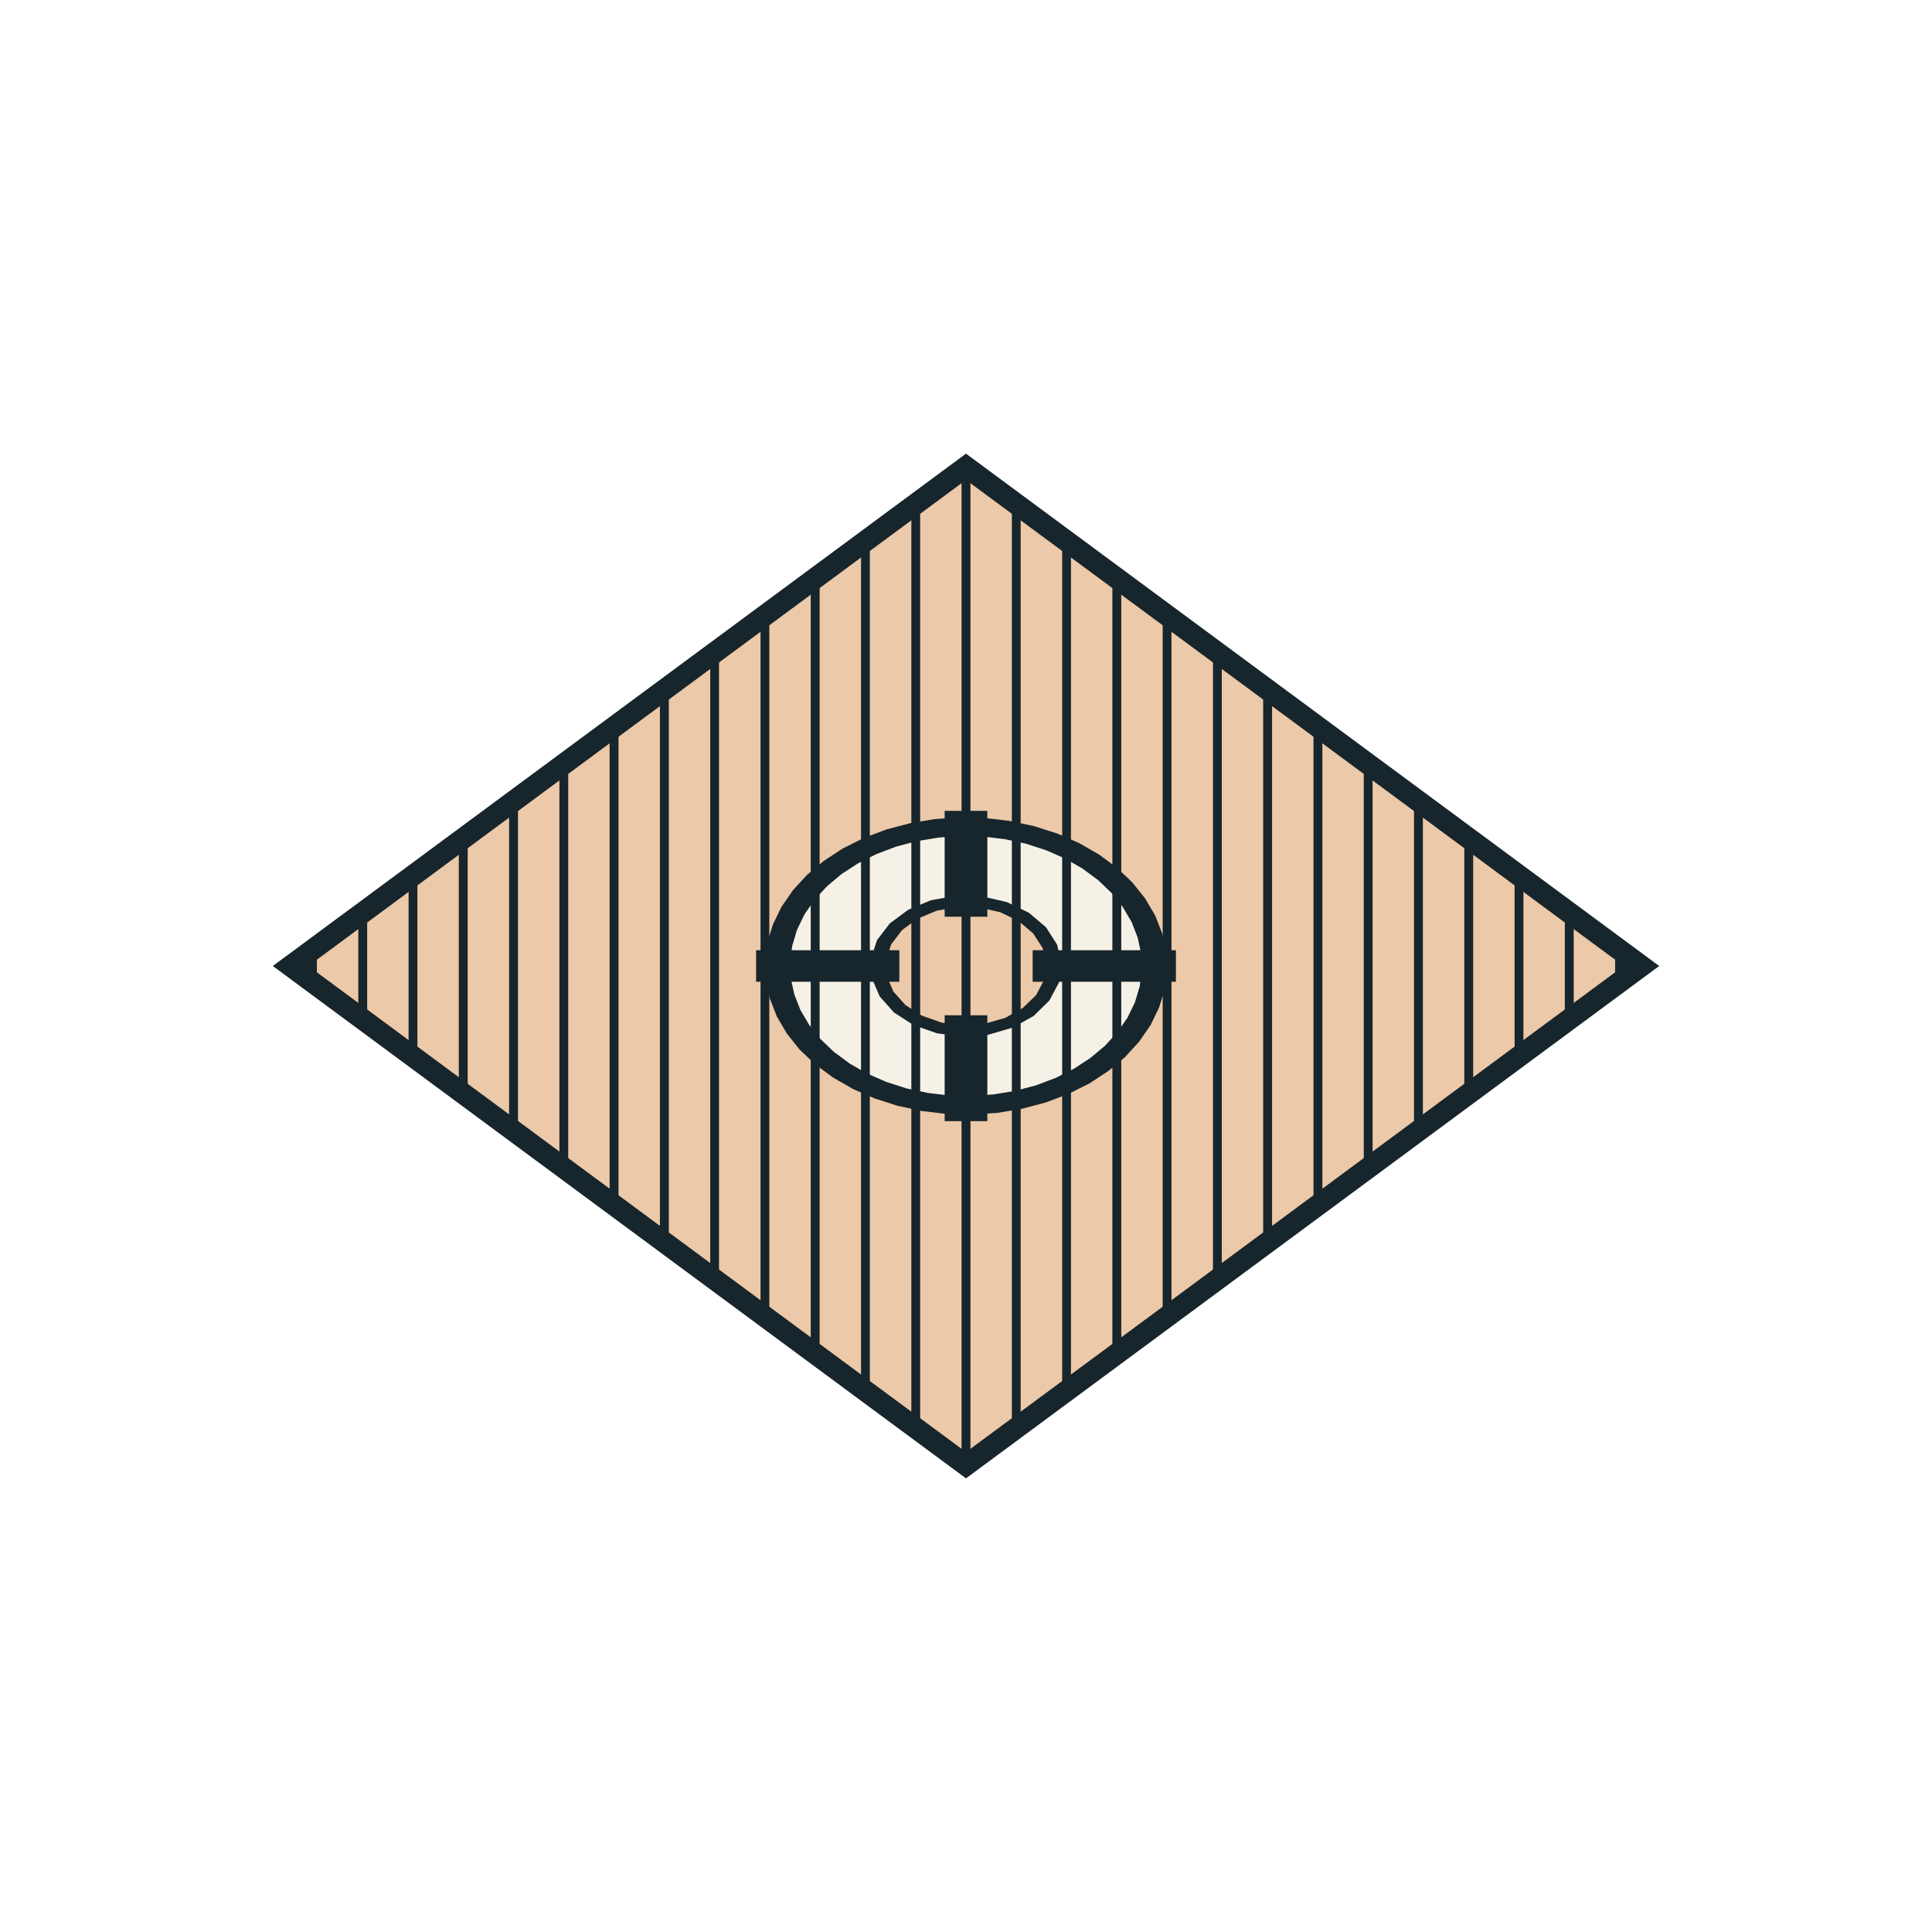
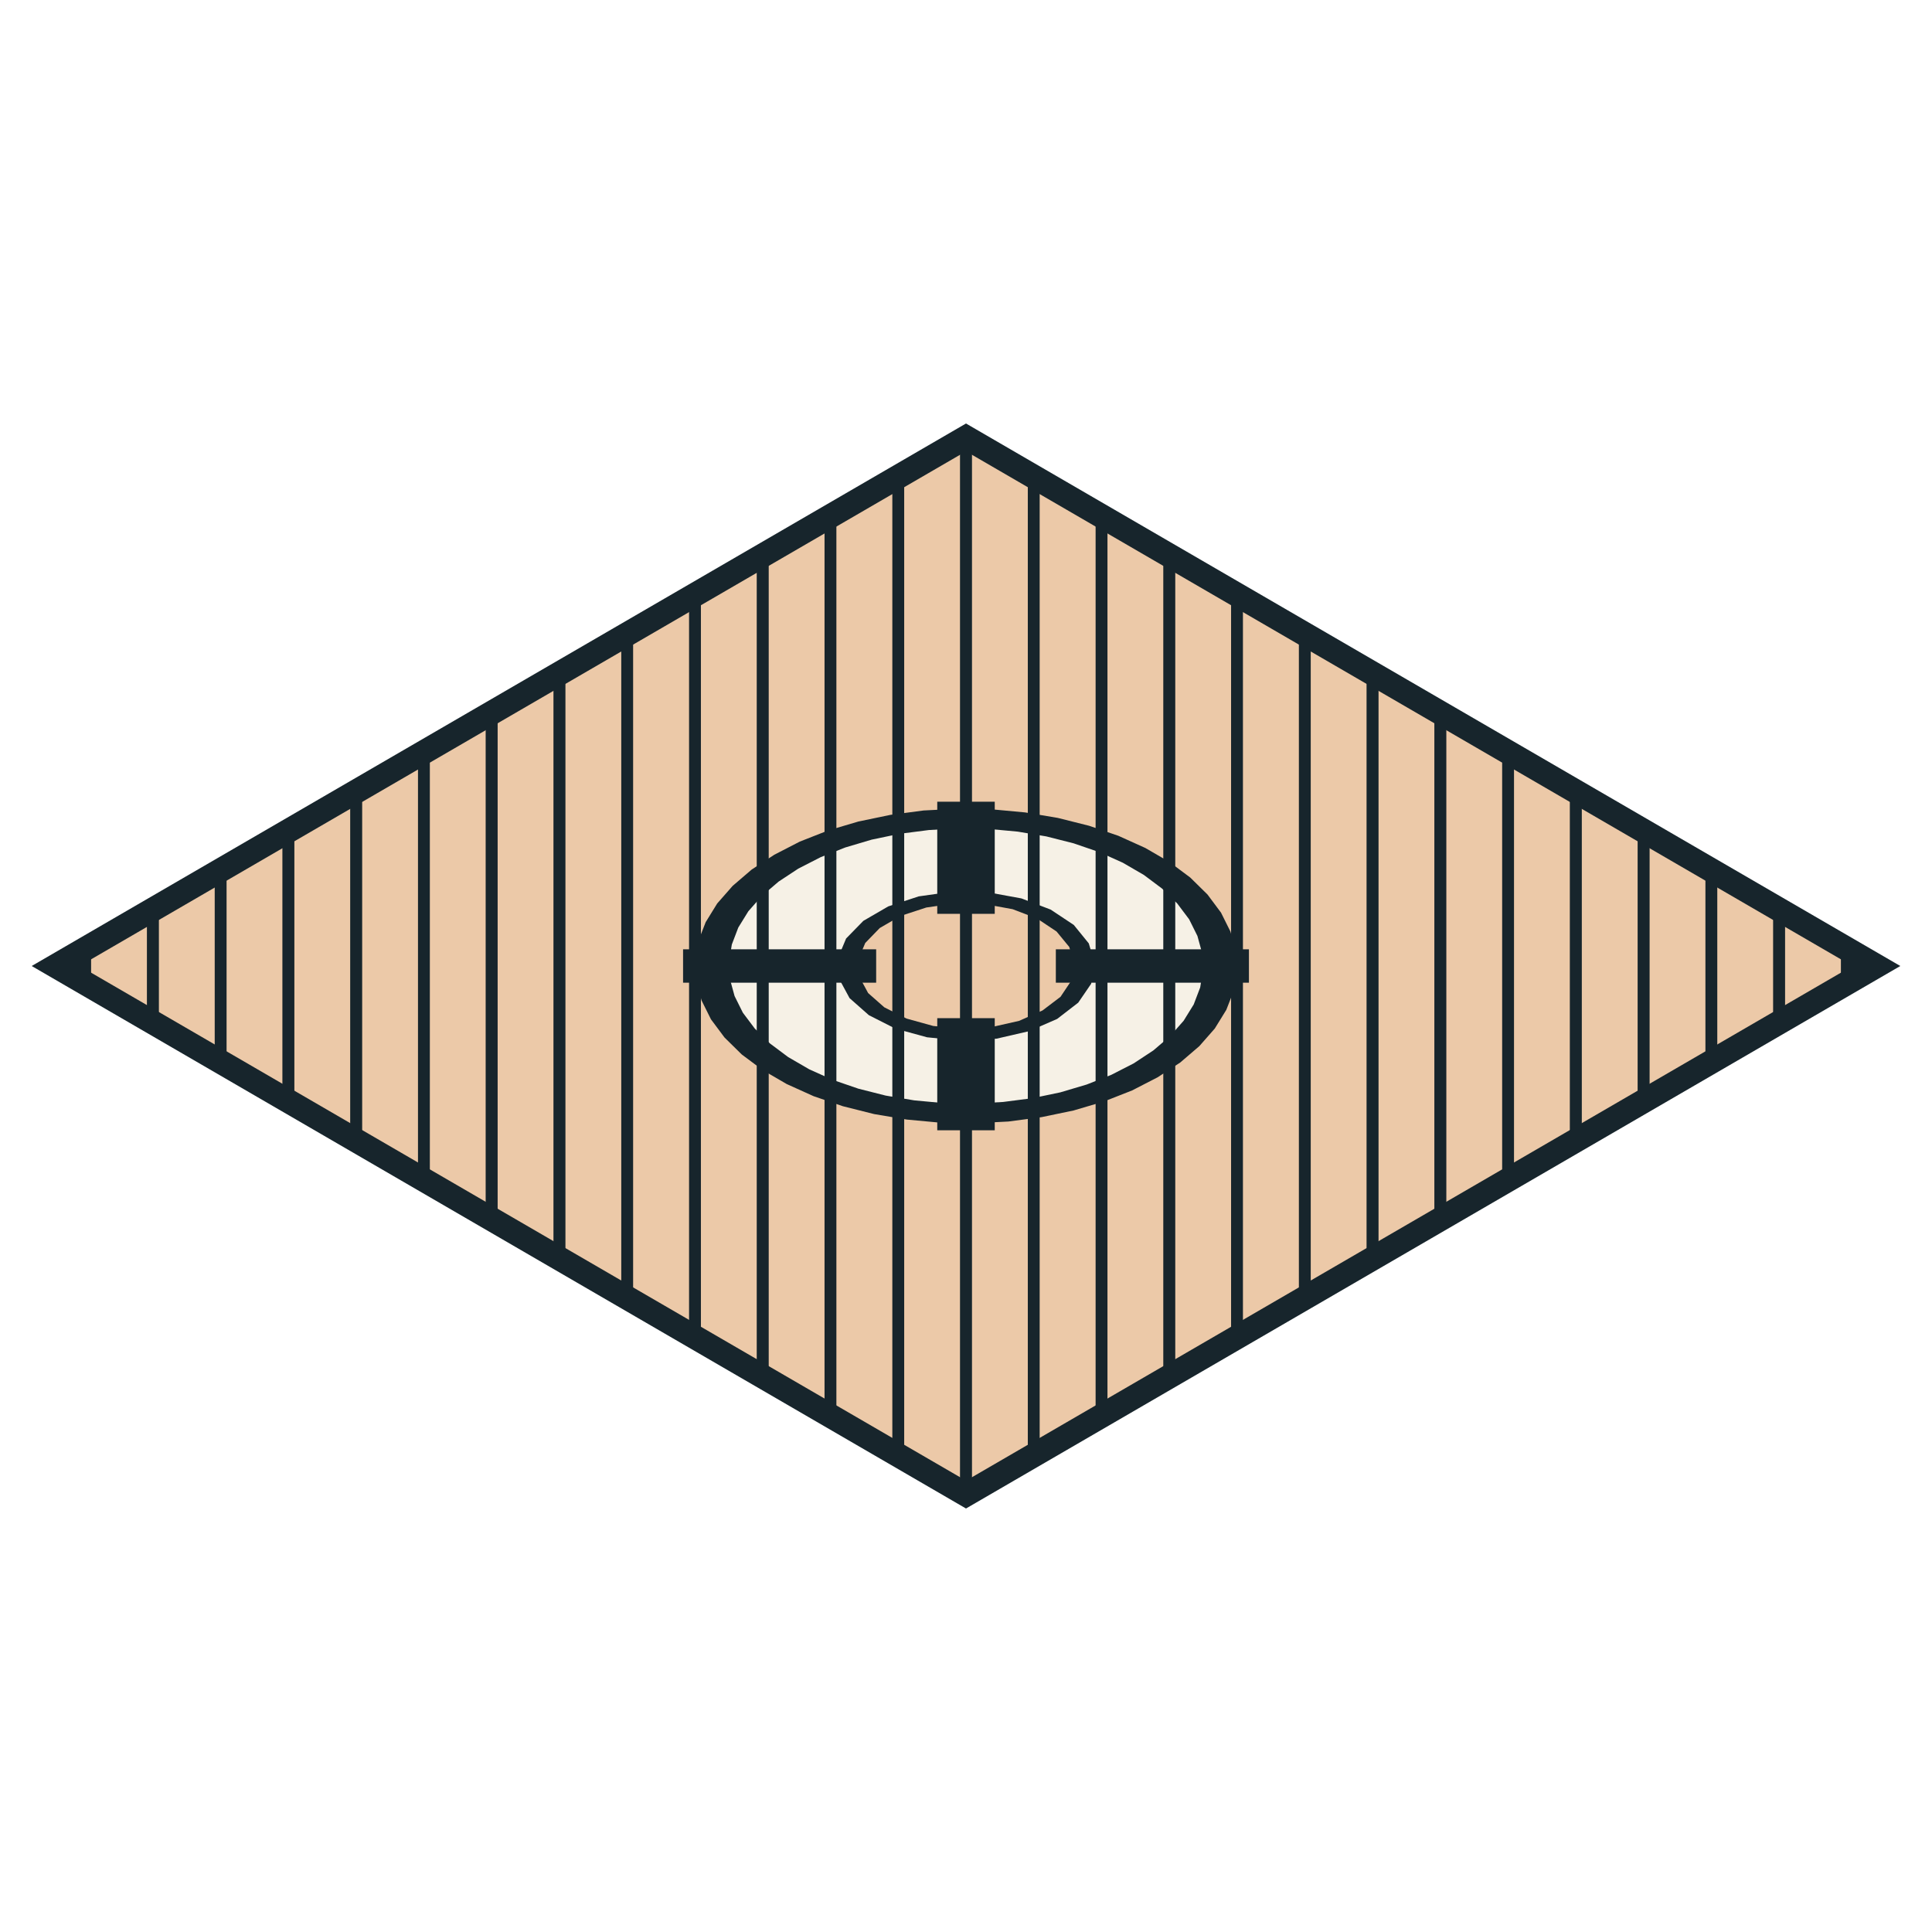
<svg xmlns="http://www.w3.org/2000/svg" viewBox="0 0 1000 1000" role="img" aria-labelledby="title" data-view="isometric" data-source="pcb-patent-art">
-   <g shape-rendering="geometricPrecision" transform="matrix(.46 .34 -.46 .34 500 160)">
+   <g shape-rendering="geometricPrecision" transform="matrix(.62 .36 -.62 .36 500 140)">
    <path d="M120 120 L880 120 L880 880 L120 880 Z" fill="#ecc9a8" data-role="fill" data-layer="fill" />
    <path d="M650 500 L648.8 518.8 L645.3 537.3 L639.5 555.2 L631.4 572.3 L621.4 588.2 L609.3 602.7 L595.6 615.6 L580.4 626.6 L563.9 635.7 L546.4 642.7 L528.1 647.3 L509.4 649.7 L490.6 649.7 L471.9 647.3 L453.6 642.7 L436.1 635.7 L419.6 626.6 L404.4 615.6 L390.7 602.7 L378.6 588.2 L368.6 572.3 L360.5 555.2 L354.7 537.3 L351.2 518.8 L350 500 L351.2 481.2 L354.7 462.7 L360.5 444.8 L368.6 427.7 L378.6 411.8 L390.7 397.3 L404.4 384.4 L419.6 373.4 L436.1 364.3 L453.6 357.3 L471.9 352.7 L490.6 350.3 L509.4 350.3 L528.1 352.7 L546.4 357.3 L563.9 364.3 L580.4 373.4 L595.6 384.4 L609.3 397.3 L621.4 411.8 L631.4 427.7 L639.5 444.8 L645.3 462.7 L648.8 481.2 Z" fill="#f6f1e6" data-role="fill" data-layer="fill" />
    <path d="M570 500 L567.4 518.9 L559.8 536.4 L547.8 551.2 L532.2 562.2 L514.2 568.5 L495.2 569.8 L476.6 566 L459.6 557.2 L445.7 544.2 L435.8 527.9 L430.7 509.5 L430.7 490.5 L435.8 472.1 L445.7 455.8 L459.6 442.8 L476.6 434 L495.2 430.2 L514.2 431.5 L532.2 437.8 L547.8 448.8 L559.8 463.6 L567.4 481.1 Z" fill="#ecc9a8" data-role="fill" data-layer="fill" />
    <path d="M110 110 L890 110 L890 890 L110 890 Z M130 870 L870 870 L870 130 L130 130 Z" fill="#17252c" data-role="body" data-layer="ink" />
    <path d="M857.9 117.5 L882.5 142.1 L877.5 147.1 L852.9 122.5 Z" fill="#17252c" data-role="body" data-layer="ink" />
    <path d="M801.3 117.5 L882.5 198.7 L877.5 203.7 L796.3 122.5 Z" fill="#17252c" data-role="body" data-layer="ink" />
    <path d="M744.7 117.5 L882.5 255.3 L877.5 260.2 L739.8 122.5 Z" fill="#17252c" data-role="body" data-layer="ink" />
    <path d="M688.2 117.5 L882.5 311.8 L877.5 316.8 L683.2 122.5 Z" fill="#17252c" data-role="body" data-layer="ink" />
    <path d="M631.6 117.5 L882.5 368.4 L877.5 373.4 L626.6 122.5 Z" fill="#17252c" data-role="body" data-layer="ink" />
    <path d="M575 117.5 L882.5 425 L877.5 429.9 L570.1 122.5 Z" fill="#17252c" data-role="body" data-layer="ink" />
    <path d="M518.5 117.5 L882.5 481.5 L877.5 486.5 L513.5 122.5 Z" fill="#17252c" data-role="body" data-layer="ink" />
    <path d="M461.9 117.5 L882.5 538.1 L877.5 543.1 L456.9 122.5 Z" fill="#17252c" data-role="body" data-layer="ink" />
    <path d="M405.3 117.5 L882.5 594.7 L877.5 599.6 L400.4 122.5 Z" fill="#17252c" data-role="body" data-layer="ink" />
    <path d="M348.7 117.5 L882.5 651.3 L877.5 656.2 L343.8 122.5 Z" fill="#17252c" data-role="body" data-layer="ink" />
    <path d="M292.2 117.5 L882.5 707.8 L877.5 712.8 L287.2 122.5 Z" fill="#17252c" data-role="body" data-layer="ink" />
    <path d="M235.6 117.5 L882.5 764.4 L877.5 769.3 L230.7 122.5 Z" fill="#17252c" data-role="body" data-layer="ink" />
    <path d="M179 117.5 L882.5 821 L877.5 825.9 L174.1 122.5 Z" fill="#17252c" data-role="body" data-layer="ink" />
    <path d="M122.5 117.5 L882.5 877.5 L877.5 882.5 L117.5 122.5 Z" fill="#17252c" data-role="body" data-layer="ink" />
    <path d="M122.5 174.1 L825.9 877.5 L821 882.5 L117.5 179 Z" fill="#17252c" data-role="body" data-layer="ink" />
    <path d="M122.5 230.7 L769.3 877.5 L764.4 882.5 L117.5 235.6 Z" fill="#17252c" data-role="body" data-layer="ink" />
    <path d="M122.5 287.2 L712.8 877.5 L707.8 882.5 L117.5 292.2 Z" fill="#17252c" data-role="body" data-layer="ink" />
    <path d="M122.5 343.8 L656.2 877.5 L651.3 882.5 L117.5 348.7 Z" fill="#17252c" data-role="body" data-layer="ink" />
    <path d="M122.5 400.4 L599.6 877.5 L594.7 882.5 L117.5 405.3 Z" fill="#17252c" data-role="body" data-layer="ink" />
    <path d="M122.5 456.9 L543.1 877.5 L538.1 882.5 L117.5 461.9 Z" fill="#17252c" data-role="body" data-layer="ink" />
    <path d="M122.5 513.5 L486.5 877.5 L481.5 882.5 L117.5 518.5 Z" fill="#17252c" data-role="body" data-layer="ink" />
    <path d="M122.5 570.1 L429.9 877.5 L425 882.5 L117.5 575 Z" fill="#17252c" data-role="body" data-layer="ink" />
    <path d="M122.5 626.6 L373.4 877.5 L368.4 882.5 L117.5 631.6 Z" fill="#17252c" data-role="body" data-layer="ink" />
    <path d="M122.5 683.2 L316.8 877.5 L311.8 882.5 L117.5 688.2 Z" fill="#17252c" data-role="body" data-layer="ink" />
    <path d="M122.5 739.8 L260.2 877.5 L255.3 882.5 L117.5 744.7 Z" fill="#17252c" data-role="body" data-layer="ink" />
    <path d="M122.5 796.3 L203.7 877.5 L198.7 882.5 L117.5 801.3 Z" fill="#17252c" data-role="body" data-layer="ink" />
    <path d="M122.5 852.9 L147.1 877.5 L142.1 882.5 L117.5 857.9 Z" fill="#17252c" data-role="body" data-layer="ink" />
    <path d="M660 500 L658.8 520.1 L655 539.8 L648.8 558.9 L640.2 577.1 L629.5 594.1 L616.6 609.5 L602 623.3 L585.7 635.1 L568.1 644.8 L549.4 652.2 L530 657.2 L510 659.7 L490 659.7 L470 657.2 L450.6 652.2 L431.9 644.8 L414.3 635.1 L398 623.3 L383.4 609.5 L370.5 594.1 L359.8 577.1 L351.2 558.9 L345 539.8 L341.2 520.1 L340 500 L341.2 479.9 L345 460.2 L351.2 441.1 L359.8 422.9 L370.5 405.9 L383.4 390.5 L398 376.7 L414.3 364.9 L431.9 355.2 L450.6 347.8 L470 342.8 L490 340.3 L510 340.3 L530 342.8 L549.4 347.8 L568.1 355.2 L585.7 364.9 L602 376.7 L616.6 390.5 L629.5 405.9 L640.2 422.9 L648.8 441.1 L655 460.2 L658.8 479.9 Z M638.9 482.5 L635.6 465.2 L630.2 448.5 L622.7 432.6 L613.2 417.7 L602 404.2 L589.2 392.1 L575 381.8 L559.6 373.3 L543.3 366.9 L526.2 362.5 L508.8 360.3 L491.2 360.3 L473.8 362.5 L456.7 366.9 L440.4 373.3 L425 381.8 L410.8 392.1 L398 404.2 L386.8 417.7 L377.3 432.6 L369.8 448.5 L364.4 465.2 L361.1 482.5 L360 500 L361.1 517.5 L364.4 534.8 L369.8 551.5 L377.3 567.4 L386.8 582.3 L398 595.8 L410.8 607.9 L425 618.2 L440.4 626.7 L456.7 633.1 L473.8 637.5 L491.2 639.7 L508.8 639.7 L526.2 637.5 L543.3 633.1 L559.6 626.7 L575 618.2 L589.2 607.9 L602 595.8 L613.2 582.3 L622.7 567.4 L630.2 551.5 L635.6 534.8 L638.9 517.5 L640 500 Z" fill="#17252c" data-role="body" data-layer="ink" />
    <path d="M576.1 500 L573.2 520.5 L565 539.5 L551.9 555.6 L535 567.5 L515.5 574.5 L494.8 575.9 L474.5 571.7 L456.1 562.1 L441 548 L430.2 530.3 L424.7 510.4 L424.7 489.6 L430.2 469.7 L441 452 L456.1 437.9 L474.5 428.3 L494.8 424.1 L515.5 425.5 L535 432.5 L551.9 444.4 L565 460.5 L573.2 479.5 Z M561.6 482.7 L554.6 466.8 L543.6 453.3 L529.4 443.2 L513 437.4 L495.6 436.2 L478.6 439.7 L463.1 447.8 L450.4 459.6 L441.4 474.5 L436.7 491.3 L436.7 508.7 L441.4 525.5 L450.4 540.4 L463.1 552.2 L478.6 560.3 L495.6 563.8 L513 562.6 L529.4 556.8 L543.6 546.7 L554.6 533.2 L561.6 517.3 L563.9 500 Z" fill="#17252c" data-role="body" data-layer="ink" />
    <path d="M549.5 525.5 L630.1 606.1 L606.1 630.1 L525.5 549.5 Z" fill="#17252c" data-role="body" data-layer="ink" />
    <path d="M474.5 549.5 L393.9 630.1 L369.9 606.1 L450.5 525.5 Z" fill="#17252c" data-role="body" data-layer="ink" />
    <path d="M450.5 474.5 L369.9 393.9 L393.9 369.9 L474.5 450.5 Z" fill="#17252c" data-role="body" data-layer="ink" />
    <path d="M525.5 450.5 L606.1 369.9 L630.1 393.9 L549.5 474.5 Z" fill="#17252c" data-role="body" data-layer="ink" />
  </g>
</svg>
